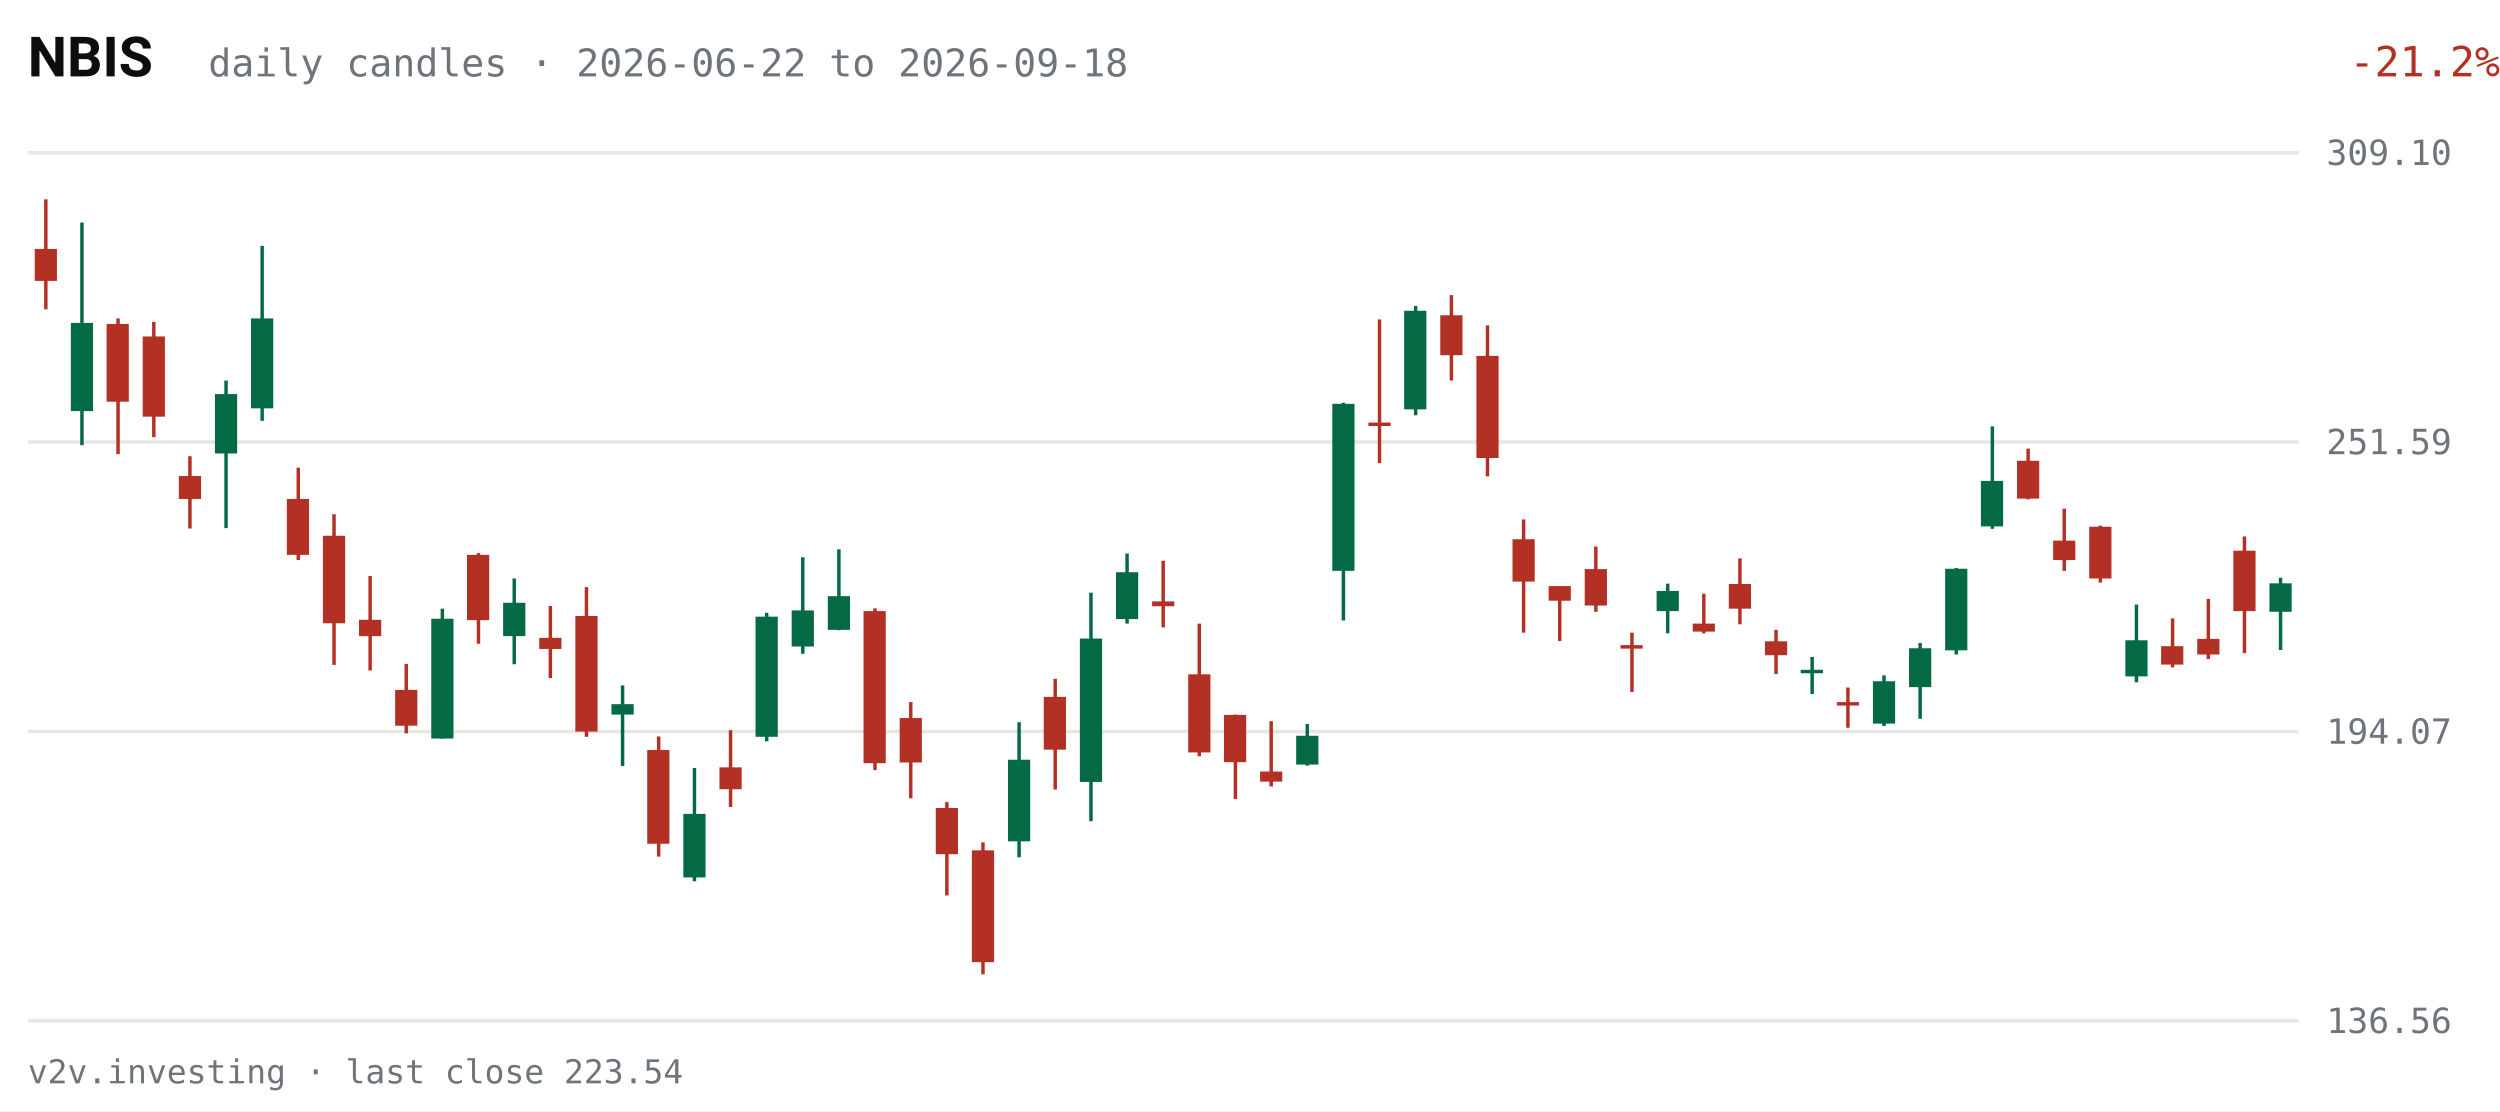
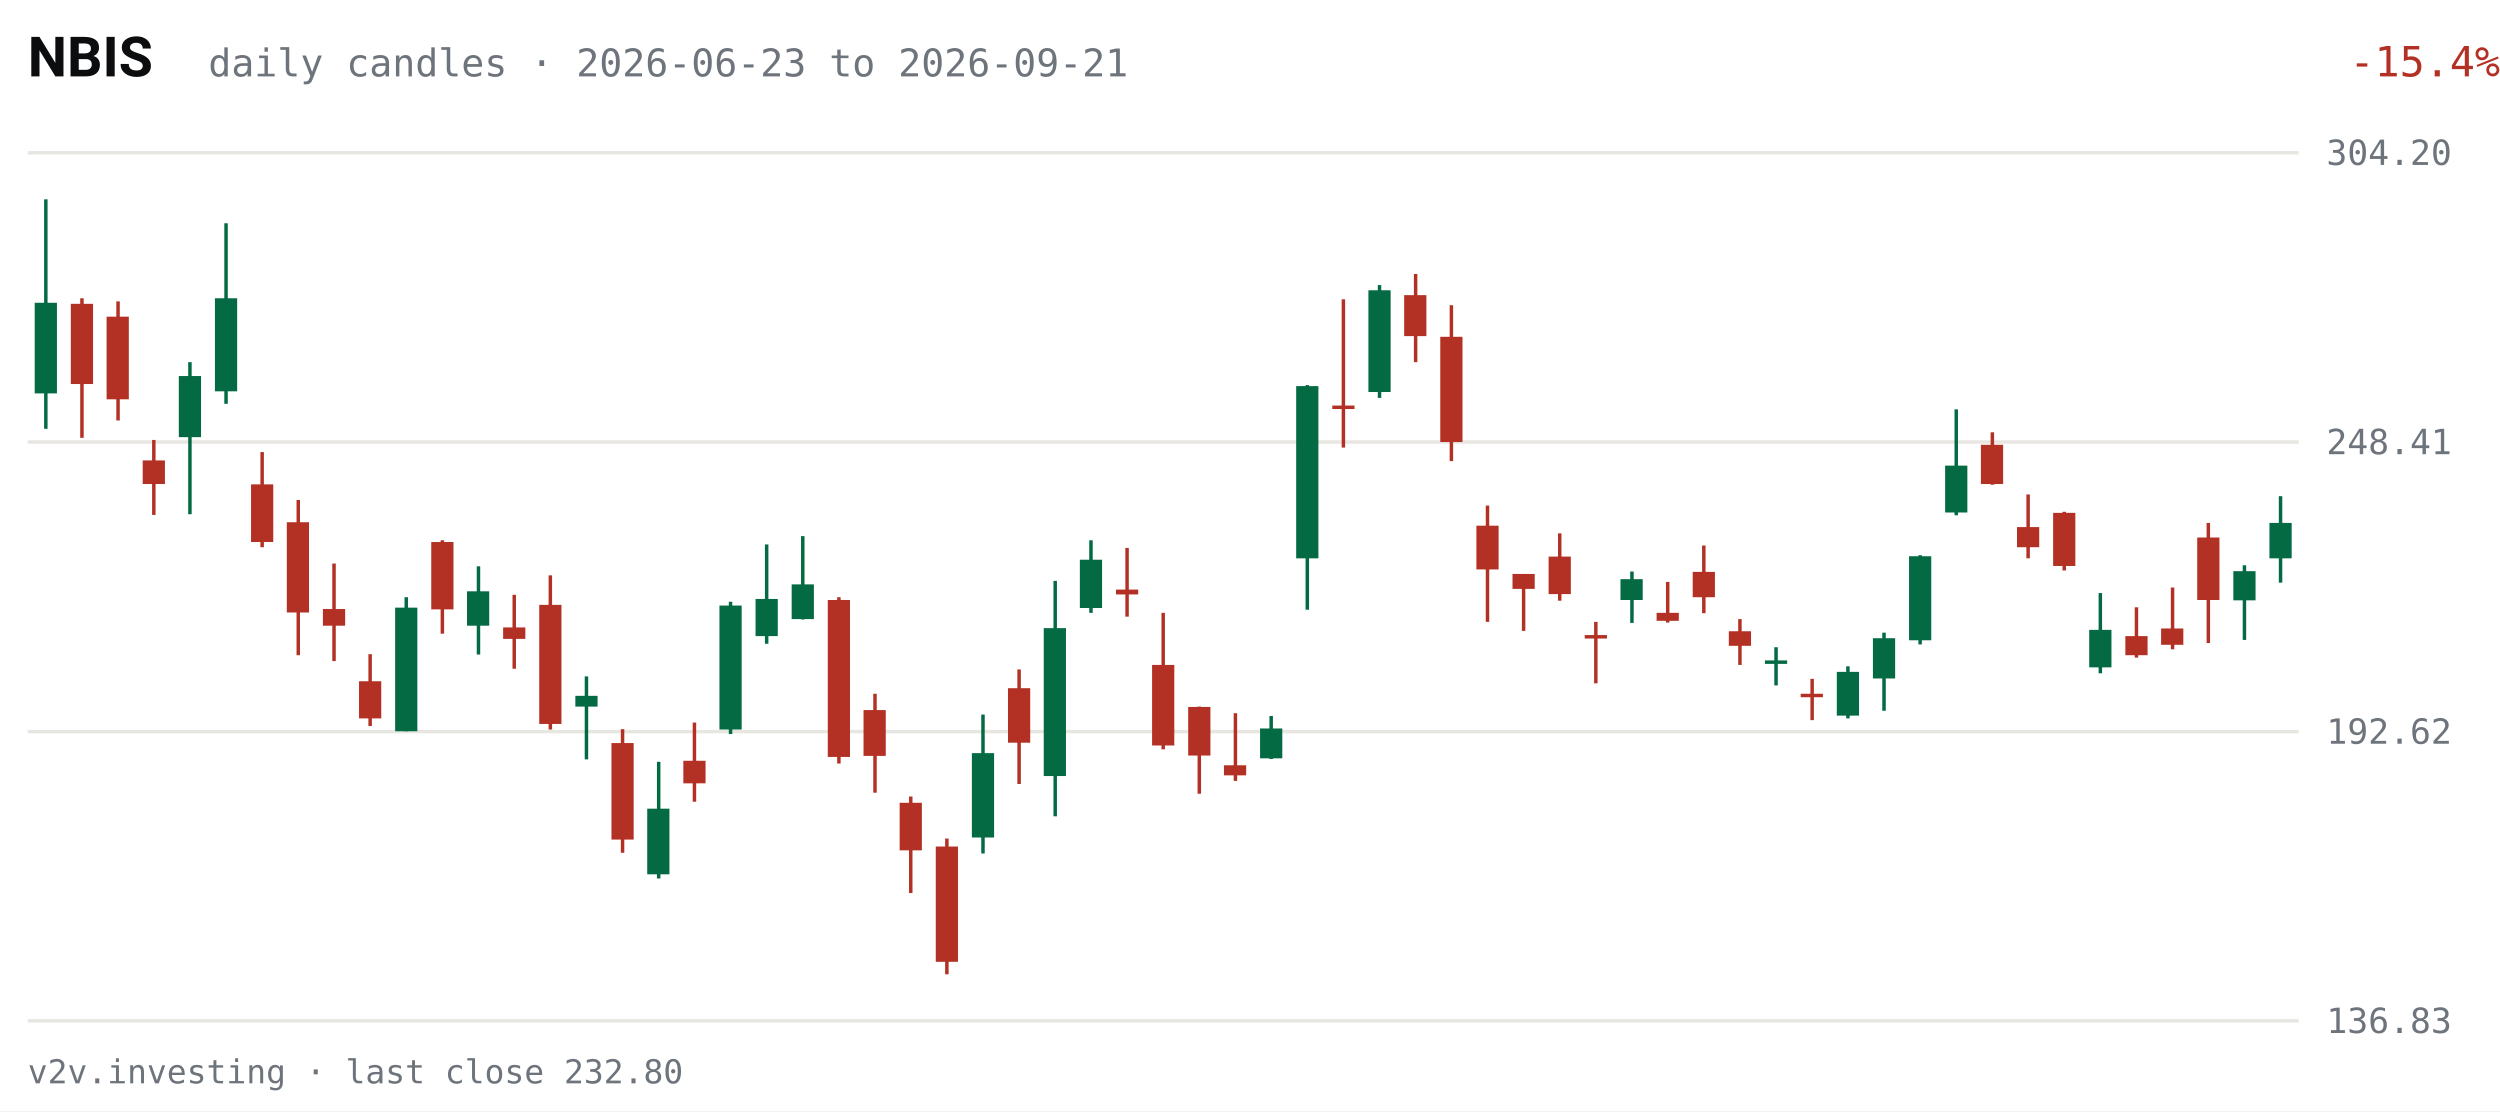
<svg xmlns="http://www.w3.org/2000/svg" viewBox="0 0 720 320" width="720" height="320" role="img" aria-label="NBIS daily candles, last 63 sessions">
  <rect width="720" height="320" fill="#FFFFFF" />
  <text x="8" y="22" fill="#0C0D0E" font-size="16" font-weight="600" font-family="system-ui,-apple-system,Segoe UI,Roboto,sans-serif">NBIS</text>
-   <text x="60" y="22" fill="#6E747B" font-size="11" font-family="ui-monospace,SFMono-Regular,Menlo,Consolas,monospace">daily candles · 2026-06-22 to 2026-09-18</text>
-   <text x="670" y="22" fill="#B33124" font-size="12" text-anchor="end" font-family="ui-monospace,SFMono-Regular,Menlo,Consolas,monospace" transform="translate(50,0)">-21.2%</text>
+   <text x="60" y="22" fill="#6E747B" font-size="11" font-family="ui-monospace,SFMono-Regular,Menlo,Consolas,monospace">daily candles · 2026-06-23 to 2026-09-21</text>
+   <text x="670" y="22" fill="#B33124" font-size="12" text-anchor="end" font-family="ui-monospace,SFMono-Regular,Menlo,Consolas,monospace" transform="translate(50,0)">-15.4%</text>
  <g font-family="ui-monospace,SFMono-Regular,Menlo,Consolas,monospace">
    <line x1="8" y1="294.0" x2="662" y2="294.0" stroke="#E7E6E1" stroke-width="1" />
-     <text x="670" y="297.5" fill="#6E747B" font-size="10">136.56</text>
+     <text x="670" y="297.5" fill="#6E747B" font-size="10">136.83</text>
    <line x1="8" y1="210.7" x2="662" y2="210.7" stroke="#E7E6E1" stroke-width="1" />
-     <text x="670" y="214.2" fill="#6E747B" font-size="10">194.07</text>
+     <text x="670" y="214.2" fill="#6E747B" font-size="10">192.62</text>
    <line x1="8" y1="127.3" x2="662" y2="127.3" stroke="#E7E6E1" stroke-width="1" />
-     <text x="670" y="130.8" fill="#6E747B" font-size="10">251.59</text>
+     <text x="670" y="130.8" fill="#6E747B" font-size="10">248.41</text>
    <line x1="8" y1="44.0" x2="662" y2="44.0" stroke="#E7E6E1" stroke-width="1" />
-     <text x="670" y="47.5" fill="#6E747B" font-size="10">309.10</text>
-     <line x1="13.2" y1="57.4" x2="13.2" y2="89.1" stroke="#B33124" stroke-width="1" />
-     <rect x="10.0" y="71.7" width="6.4" height="9.2" fill="#B33124" />
-     <line x1="23.6" y1="64.1" x2="23.6" y2="128.2" stroke="#046A44" stroke-width="1" />
-     <rect x="20.4" y="93.0" width="6.4" height="25.4" fill="#046A44" />
-     <line x1="34.0" y1="91.7" x2="34.0" y2="130.8" stroke="#B33124" stroke-width="1" />
-     <rect x="30.7" y="93.3" width="6.4" height="22.4" fill="#B33124" />
-     <line x1="44.3" y1="92.7" x2="44.3" y2="125.9" stroke="#B33124" stroke-width="1" />
-     <rect x="41.1" y="96.9" width="6.4" height="23.1" fill="#B33124" />
-     <line x1="54.7" y1="131.4" x2="54.7" y2="152.2" stroke="#B33124" stroke-width="1" />
-     <rect x="51.5" y="137.1" width="6.4" height="6.6" fill="#B33124" />
-     <line x1="65.1" y1="109.6" x2="65.1" y2="152.1" stroke="#046A44" stroke-width="1" />
-     <rect x="61.9" y="113.5" width="6.4" height="17.1" fill="#046A44" />
-     <line x1="75.5" y1="70.8" x2="75.5" y2="121.2" stroke="#046A44" stroke-width="1" />
-     <rect x="72.3" y="91.7" width="6.4" height="25.9" fill="#046A44" />
-     <line x1="85.9" y1="134.7" x2="85.9" y2="161.3" stroke="#B33124" stroke-width="1" />
-     <rect x="82.6" y="143.7" width="6.4" height="16.1" fill="#B33124" />
-     <line x1="96.2" y1="148.1" x2="96.2" y2="191.5" stroke="#B33124" stroke-width="1" />
-     <rect x="93.0" y="154.3" width="6.4" height="25.2" fill="#B33124" />
-     <line x1="106.6" y1="165.9" x2="106.6" y2="193.1" stroke="#B33124" stroke-width="1" />
-     <rect x="103.4" y="178.5" width="6.4" height="4.7" fill="#B33124" />
-     <line x1="117.0" y1="191.2" x2="117.0" y2="211.2" stroke="#B33124" stroke-width="1" />
-     <rect x="113.8" y="198.7" width="6.4" height="10.3" fill="#B33124" />
-     <line x1="127.4" y1="175.3" x2="127.4" y2="212.7" stroke="#046A44" stroke-width="1" />
-     <rect x="124.2" y="178.2" width="6.4" height="34.5" fill="#046A44" />
-     <line x1="137.8" y1="159.3" x2="137.8" y2="185.4" stroke="#B33124" stroke-width="1" />
-     <rect x="134.5" y="159.8" width="6.4" height="18.8" fill="#B33124" />
-     <line x1="148.1" y1="166.6" x2="148.1" y2="191.3" stroke="#046A44" stroke-width="1" />
-     <rect x="144.9" y="173.6" width="6.4" height="9.6" fill="#046A44" />
-     <line x1="158.5" y1="174.5" x2="158.5" y2="195.3" stroke="#B33124" stroke-width="1" />
-     <rect x="155.3" y="183.7" width="6.4" height="3.2" fill="#B33124" />
-     <line x1="168.9" y1="169.1" x2="168.9" y2="212.2" stroke="#B33124" stroke-width="1" />
-     <rect x="165.7" y="177.4" width="6.4" height="33.3" fill="#B33124" />
-     <line x1="179.3" y1="197.4" x2="179.3" y2="220.6" stroke="#046A44" stroke-width="1" />
-     <rect x="176.1" y="202.8" width="6.4" height="3.0" fill="#046A44" />
-     <line x1="189.7" y1="212.1" x2="189.7" y2="246.7" stroke="#B33124" stroke-width="1" />
-     <rect x="186.4" y="216.0" width="6.4" height="27.0" fill="#B33124" />
-     <line x1="200.0" y1="221.2" x2="200.0" y2="253.8" stroke="#046A44" stroke-width="1" />
-     <rect x="196.8" y="234.4" width="6.4" height="18.3" fill="#046A44" />
-     <line x1="210.4" y1="210.3" x2="210.4" y2="232.4" stroke="#B33124" stroke-width="1" />
-     <rect x="207.2" y="221.0" width="6.4" height="6.3" fill="#B33124" />
-     <line x1="220.8" y1="176.5" x2="220.8" y2="213.5" stroke="#046A44" stroke-width="1" />
-     <rect x="217.6" y="177.6" width="6.4" height="34.6" fill="#046A44" />
-     <line x1="231.2" y1="160.5" x2="231.2" y2="188.3" stroke="#046A44" stroke-width="1" />
-     <rect x="228.0" y="175.8" width="6.4" height="10.4" fill="#046A44" />
-     <line x1="241.6" y1="158.2" x2="241.6" y2="181.5" stroke="#046A44" stroke-width="1" />
-     <rect x="238.4" y="171.7" width="6.4" height="9.7" fill="#046A44" />
-     <line x1="252.0" y1="175.2" x2="252.0" y2="221.8" stroke="#B33124" stroke-width="1" />
-     <rect x="248.7" y="176.0" width="6.4" height="43.8" fill="#B33124" />
-     <line x1="262.3" y1="202.2" x2="262.3" y2="229.9" stroke="#B33124" stroke-width="1" />
-     <rect x="259.1" y="206.8" width="6.4" height="12.8" fill="#B33124" />
-     <line x1="272.7" y1="231.0" x2="272.7" y2="257.9" stroke="#B33124" stroke-width="1" />
-     <rect x="269.5" y="232.7" width="6.4" height="13.3" fill="#B33124" />
-     <line x1="283.1" y1="242.6" x2="283.1" y2="280.6" stroke="#B33124" stroke-width="1" />
-     <rect x="279.9" y="244.9" width="6.4" height="32.2" fill="#B33124" />
-     <line x1="293.5" y1="208.0" x2="293.5" y2="246.9" stroke="#046A44" stroke-width="1" />
-     <rect x="290.3" y="218.8" width="6.4" height="23.5" fill="#046A44" />
-     <line x1="303.9" y1="195.5" x2="303.9" y2="227.4" stroke="#B33124" stroke-width="1" />
-     <rect x="300.6" y="200.7" width="6.4" height="15.2" fill="#B33124" />
-     <line x1="314.2" y1="170.7" x2="314.2" y2="236.5" stroke="#046A44" stroke-width="1" />
-     <rect x="311.0" y="183.9" width="6.4" height="41.3" fill="#046A44" />
-     <line x1="324.6" y1="159.4" x2="324.6" y2="179.6" stroke="#046A44" stroke-width="1" />
-     <rect x="321.4" y="164.8" width="6.4" height="13.5" fill="#046A44" />
-     <line x1="335.0" y1="161.5" x2="335.0" y2="180.7" stroke="#B33124" stroke-width="1" />
-     <rect x="331.8" y="173.2" width="6.4" height="1.4" fill="#B33124" />
-     <line x1="345.4" y1="179.6" x2="345.4" y2="217.8" stroke="#B33124" stroke-width="1" />
-     <rect x="342.2" y="194.2" width="6.4" height="22.5" fill="#B33124" />
-     <line x1="355.8" y1="205.8" x2="355.8" y2="230.1" stroke="#B33124" stroke-width="1" />
-     <rect x="352.5" y="205.9" width="6.4" height="13.6" fill="#B33124" />
-     <line x1="366.1" y1="207.7" x2="366.1" y2="226.5" stroke="#B33124" stroke-width="1" />
-     <rect x="362.9" y="222.2" width="6.4" height="2.9" fill="#B33124" />
-     <line x1="376.5" y1="208.5" x2="376.5" y2="220.5" stroke="#046A44" stroke-width="1" />
-     <rect x="373.3" y="211.9" width="6.4" height="8.3" fill="#046A44" />
-     <line x1="386.9" y1="116.0" x2="386.9" y2="178.7" stroke="#046A44" stroke-width="1" />
-     <rect x="383.7" y="116.3" width="6.4" height="48.1" fill="#046A44" />
-     <line x1="397.3" y1="92.0" x2="397.3" y2="133.4" stroke="#B33124" stroke-width="1" />
-     <rect x="394.1" y="121.7" width="6.4" height="1.0" fill="#B33124" />
-     <line x1="407.7" y1="88.1" x2="407.7" y2="119.6" stroke="#046A44" stroke-width="1" />
-     <rect x="404.4" y="89.5" width="6.4" height="28.4" fill="#046A44" />
-     <line x1="418.0" y1="85.0" x2="418.0" y2="109.6" stroke="#B33124" stroke-width="1" />
-     <rect x="414.8" y="90.8" width="6.4" height="11.5" fill="#B33124" />
-     <line x1="428.4" y1="93.7" x2="428.4" y2="137.2" stroke="#B33124" stroke-width="1" />
-     <rect x="425.2" y="102.5" width="6.4" height="29.4" fill="#B33124" />
-     <line x1="438.8" y1="149.6" x2="438.8" y2="182.2" stroke="#B33124" stroke-width="1" />
-     <rect x="435.6" y="155.3" width="6.4" height="12.2" fill="#B33124" />
-     <line x1="449.2" y1="168.8" x2="449.2" y2="184.6" stroke="#B33124" stroke-width="1" />
-     <rect x="446.0" y="168.8" width="6.4" height="4.2" fill="#B33124" />
-     <line x1="459.6" y1="157.4" x2="459.6" y2="176.2" stroke="#B33124" stroke-width="1" />
-     <rect x="456.4" y="163.9" width="6.4" height="10.5" fill="#B33124" />
-     <line x1="470.0" y1="182.2" x2="470.0" y2="199.3" stroke="#B33124" stroke-width="1" />
-     <rect x="466.7" y="185.8" width="6.4" height="1.0" fill="#B33124" />
-     <line x1="480.3" y1="168.1" x2="480.3" y2="182.4" stroke="#046A44" stroke-width="1" />
-     <rect x="477.1" y="170.2" width="6.4" height="5.8" fill="#046A44" />
-     <line x1="490.7" y1="171.0" x2="490.7" y2="182.4" stroke="#B33124" stroke-width="1" />
-     <rect x="487.5" y="179.6" width="6.4" height="2.3" fill="#B33124" />
-     <line x1="501.1" y1="160.8" x2="501.1" y2="179.8" stroke="#B33124" stroke-width="1" />
-     <rect x="497.9" y="168.2" width="6.4" height="7.1" fill="#B33124" />
-     <line x1="511.5" y1="181.4" x2="511.5" y2="194.1" stroke="#B33124" stroke-width="1" />
-     <rect x="508.3" y="184.7" width="6.4" height="4.0" fill="#B33124" />
-     <line x1="521.9" y1="189.2" x2="521.9" y2="199.9" stroke="#046A44" stroke-width="1" />
-     <rect x="518.6" y="192.9" width="6.4" height="1.0" fill="#046A44" />
-     <line x1="532.2" y1="198.0" x2="532.2" y2="209.6" stroke="#B33124" stroke-width="1" />
-     <rect x="529.0" y="202.2" width="6.4" height="1.0" fill="#B33124" />
-     <line x1="542.6" y1="194.5" x2="542.6" y2="209.1" stroke="#046A44" stroke-width="1" />
-     <rect x="539.4" y="196.2" width="6.4" height="12.2" fill="#046A44" />
-     <line x1="553.0" y1="185.2" x2="553.0" y2="207.0" stroke="#046A44" stroke-width="1" />
-     <rect x="549.8" y="186.7" width="6.4" height="11.2" fill="#046A44" />
-     <line x1="563.4" y1="163.6" x2="563.4" y2="188.5" stroke="#046A44" stroke-width="1" />
-     <rect x="560.2" y="163.8" width="6.4" height="23.5" fill="#046A44" />
-     <line x1="573.8" y1="122.8" x2="573.8" y2="152.3" stroke="#046A44" stroke-width="1" />
-     <rect x="570.5" y="138.5" width="6.4" height="13.1" fill="#046A44" />
-     <line x1="584.1" y1="129.2" x2="584.1" y2="143.8" stroke="#B33124" stroke-width="1" />
-     <rect x="580.9" y="132.7" width="6.4" height="10.9" fill="#B33124" />
-     <line x1="594.5" y1="146.5" x2="594.5" y2="164.4" stroke="#B33124" stroke-width="1" />
-     <rect x="591.3" y="155.7" width="6.4" height="5.6" fill="#B33124" />
-     <line x1="604.9" y1="151.4" x2="604.9" y2="167.8" stroke="#B33124" stroke-width="1" />
-     <rect x="601.7" y="151.7" width="6.4" height="14.9" fill="#B33124" />
-     <line x1="615.3" y1="174.1" x2="615.3" y2="196.5" stroke="#046A44" stroke-width="1" />
-     <rect x="612.1" y="184.4" width="6.4" height="10.4" fill="#046A44" />
-     <line x1="625.7" y1="178.1" x2="625.7" y2="192.2" stroke="#B33124" stroke-width="1" />
-     <rect x="622.4" y="186.1" width="6.4" height="5.3" fill="#B33124" />
-     <line x1="636.0" y1="172.5" x2="636.0" y2="189.8" stroke="#B33124" stroke-width="1" />
-     <rect x="632.8" y="184.0" width="6.4" height="4.5" fill="#B33124" />
-     <line x1="646.4" y1="154.5" x2="646.4" y2="188.1" stroke="#B33124" stroke-width="1" />
-     <rect x="643.2" y="158.6" width="6.4" height="17.4" fill="#B33124" />
-     <line x1="656.8" y1="166.4" x2="656.8" y2="187.2" stroke="#046A44" stroke-width="1" />
-     <rect x="653.6" y="168.0" width="6.4" height="8.2" fill="#046A44" />
+     <text x="670" y="47.5" fill="#6E747B" font-size="10">304.20</text>
+     <line x1="13.2" y1="57.4" x2="13.2" y2="123.5" stroke="#046A44" stroke-width="1" />
+     <rect x="10.0" y="87.2" width="6.4" height="26.1" fill="#046A44" />
+     <line x1="23.6" y1="85.9" x2="23.6" y2="126.1" stroke="#B33124" stroke-width="1" />
+     <rect x="20.4" y="87.5" width="6.4" height="23.1" fill="#B33124" />
+     <line x1="34.0" y1="86.8" x2="34.0" y2="121.1" stroke="#B33124" stroke-width="1" />
+     <rect x="30.7" y="91.2" width="6.4" height="23.8" fill="#B33124" />
+     <line x1="44.3" y1="126.7" x2="44.3" y2="148.3" stroke="#B33124" stroke-width="1" />
+     <rect x="41.1" y="132.6" width="6.4" height="6.8" fill="#B33124" />
+     <line x1="54.7" y1="104.3" x2="54.7" y2="148.1" stroke="#046A44" stroke-width="1" />
+     <rect x="51.5" y="108.3" width="6.4" height="17.6" fill="#046A44" />
+     <line x1="65.1" y1="64.3" x2="65.1" y2="116.3" stroke="#046A44" stroke-width="1" />
+     <rect x="61.9" y="85.9" width="6.4" height="26.8" fill="#046A44" />
+     <line x1="75.5" y1="130.2" x2="75.5" y2="157.6" stroke="#B33124" stroke-width="1" />
+     <rect x="72.3" y="139.5" width="6.4" height="16.6" fill="#B33124" />
+     <line x1="85.9" y1="144.0" x2="85.9" y2="188.7" stroke="#B33124" stroke-width="1" />
+     <rect x="82.6" y="150.4" width="6.4" height="26.0" fill="#B33124" />
+     <line x1="96.2" y1="162.3" x2="96.2" y2="190.4" stroke="#B33124" stroke-width="1" />
+     <rect x="93.0" y="175.4" width="6.4" height="4.8" fill="#B33124" />
+     <line x1="106.6" y1="188.4" x2="106.6" y2="209.1" stroke="#B33124" stroke-width="1" />
+     <rect x="103.4" y="196.2" width="6.4" height="10.7" fill="#B33124" />
+     <line x1="117.0" y1="172.0" x2="117.0" y2="210.6" stroke="#046A44" stroke-width="1" />
+     <rect x="113.8" y="175.0" width="6.4" height="35.6" fill="#046A44" />
+     <line x1="127.4" y1="155.6" x2="127.4" y2="182.5" stroke="#B33124" stroke-width="1" />
+     <rect x="124.2" y="156.1" width="6.4" height="19.4" fill="#B33124" />
+     <line x1="137.8" y1="163.1" x2="137.8" y2="188.5" stroke="#046A44" stroke-width="1" />
+     <rect x="134.5" y="170.3" width="6.4" height="9.9" fill="#046A44" />
+     <line x1="148.1" y1="171.3" x2="148.1" y2="192.6" stroke="#B33124" stroke-width="1" />
+     <rect x="144.9" y="180.7" width="6.4" height="3.3" fill="#B33124" />
+     <line x1="158.5" y1="165.7" x2="158.5" y2="210.1" stroke="#B33124" stroke-width="1" />
+     <rect x="155.3" y="174.2" width="6.4" height="34.3" fill="#B33124" />
+     <line x1="168.9" y1="194.8" x2="168.9" y2="218.7" stroke="#046A44" stroke-width="1" />
+     <rect x="165.7" y="200.4" width="6.4" height="3.1" fill="#046A44" />
+     <line x1="179.3" y1="210.0" x2="179.3" y2="245.6" stroke="#B33124" stroke-width="1" />
+     <rect x="176.1" y="214.0" width="6.4" height="27.8" fill="#B33124" />
+     <line x1="189.7" y1="219.4" x2="189.7" y2="253.0" stroke="#046A44" stroke-width="1" />
+     <rect x="186.4" y="232.9" width="6.4" height="18.9" fill="#046A44" />
+     <line x1="200.0" y1="208.1" x2="200.0" y2="230.9" stroke="#B33124" stroke-width="1" />
+     <rect x="196.8" y="219.1" width="6.4" height="6.5" fill="#B33124" />
+     <line x1="210.4" y1="173.3" x2="210.4" y2="211.4" stroke="#046A44" stroke-width="1" />
+     <rect x="207.2" y="174.4" width="6.4" height="35.7" fill="#046A44" />
+     <line x1="220.8" y1="156.8" x2="220.8" y2="185.4" stroke="#046A44" stroke-width="1" />
+     <rect x="217.6" y="172.5" width="6.4" height="10.7" fill="#046A44" />
+     <line x1="231.2" y1="154.4" x2="231.2" y2="178.4" stroke="#046A44" stroke-width="1" />
+     <rect x="228.0" y="168.3" width="6.4" height="10.0" fill="#046A44" />
+     <line x1="241.6" y1="172.0" x2="241.6" y2="219.9" stroke="#B33124" stroke-width="1" />
+     <rect x="238.4" y="172.8" width="6.4" height="45.2" fill="#B33124" />
+     <line x1="252.0" y1="199.8" x2="252.0" y2="228.3" stroke="#B33124" stroke-width="1" />
+     <rect x="248.7" y="204.5" width="6.4" height="13.2" fill="#B33124" />
+     <line x1="262.3" y1="229.4" x2="262.3" y2="257.2" stroke="#B33124" stroke-width="1" />
+     <rect x="259.1" y="231.2" width="6.4" height="13.7" fill="#B33124" />
+     <line x1="272.7" y1="241.5" x2="272.7" y2="280.6" stroke="#B33124" stroke-width="1" />
+     <rect x="269.5" y="243.8" width="6.4" height="33.2" fill="#B33124" />
+     <line x1="283.1" y1="205.8" x2="283.1" y2="245.8" stroke="#046A44" stroke-width="1" />
+     <rect x="279.9" y="216.9" width="6.4" height="24.3" fill="#046A44" />
+     <line x1="293.5" y1="192.8" x2="293.5" y2="225.8" stroke="#B33124" stroke-width="1" />
+     <rect x="290.3" y="198.2" width="6.4" height="15.7" fill="#B33124" />
+     <line x1="303.9" y1="167.3" x2="303.9" y2="235.1" stroke="#046A44" stroke-width="1" />
+     <rect x="300.6" y="180.9" width="6.4" height="42.6" fill="#046A44" />
+     <line x1="314.2" y1="155.6" x2="314.2" y2="176.5" stroke="#046A44" stroke-width="1" />
+     <rect x="311.0" y="161.2" width="6.4" height="13.9" fill="#046A44" />
+     <line x1="324.6" y1="157.8" x2="324.6" y2="177.6" stroke="#B33124" stroke-width="1" />
+     <rect x="321.4" y="169.8" width="6.4" height="1.4" fill="#B33124" />
+     <line x1="335.0" y1="176.5" x2="335.0" y2="215.8" stroke="#B33124" stroke-width="1" />
+     <rect x="331.8" y="191.5" width="6.4" height="23.2" fill="#B33124" />
+     <line x1="345.4" y1="203.5" x2="345.4" y2="228.6" stroke="#B33124" stroke-width="1" />
+     <rect x="342.2" y="203.6" width="6.4" height="14.0" fill="#B33124" />
+     <line x1="355.8" y1="205.4" x2="355.8" y2="224.9" stroke="#B33124" stroke-width="1" />
+     <rect x="352.5" y="220.4" width="6.4" height="2.9" fill="#B33124" />
+     <line x1="366.1" y1="206.2" x2="366.1" y2="218.6" stroke="#046A44" stroke-width="1" />
+     <rect x="362.9" y="209.8" width="6.4" height="8.6" fill="#046A44" />
+     <line x1="376.5" y1="110.9" x2="376.5" y2="175.6" stroke="#046A44" stroke-width="1" />
+     <rect x="373.3" y="111.2" width="6.4" height="49.6" fill="#046A44" />
+     <line x1="386.9" y1="86.2" x2="386.9" y2="128.9" stroke="#B33124" stroke-width="1" />
+     <rect x="383.7" y="116.8" width="6.4" height="1.0" fill="#B33124" />
+     <line x1="397.3" y1="82.1" x2="397.3" y2="114.6" stroke="#046A44" stroke-width="1" />
+     <rect x="394.1" y="83.6" width="6.4" height="29.3" fill="#046A44" />
+     <line x1="407.7" y1="78.9" x2="407.7" y2="104.3" stroke="#B33124" stroke-width="1" />
+     <rect x="404.4" y="85.0" width="6.4" height="11.8" fill="#B33124" />
+     <line x1="418.0" y1="87.9" x2="418.0" y2="132.8" stroke="#B33124" stroke-width="1" />
+     <rect x="414.8" y="97.0" width="6.4" height="30.3" fill="#B33124" />
+     <line x1="428.4" y1="145.6" x2="428.4" y2="179.1" stroke="#B33124" stroke-width="1" />
+     <rect x="425.2" y="151.4" width="6.4" height="12.6" fill="#B33124" />
+     <line x1="438.8" y1="165.3" x2="438.8" y2="181.7" stroke="#B33124" stroke-width="1" />
+     <rect x="435.6" y="165.3" width="6.4" height="4.3" fill="#B33124" />
+     <line x1="449.2" y1="153.6" x2="449.2" y2="173.0" stroke="#B33124" stroke-width="1" />
+     <rect x="446.0" y="160.3" width="6.4" height="10.8" fill="#B33124" />
+     <line x1="459.6" y1="179.1" x2="459.6" y2="196.8" stroke="#B33124" stroke-width="1" />
+     <rect x="456.4" y="182.9" width="6.4" height="1.0" fill="#B33124" />
+     <line x1="470.0" y1="164.6" x2="470.0" y2="179.4" stroke="#046A44" stroke-width="1" />
+     <rect x="466.7" y="166.8" width="6.4" height="6.0" fill="#046A44" />
+     <line x1="480.3" y1="167.6" x2="480.3" y2="179.3" stroke="#B33124" stroke-width="1" />
+     <rect x="477.1" y="176.5" width="6.4" height="2.3" fill="#B33124" />
+     <line x1="490.7" y1="157.1" x2="490.7" y2="176.6" stroke="#B33124" stroke-width="1" />
+     <rect x="487.5" y="164.7" width="6.4" height="7.3" fill="#B33124" />
+     <line x1="501.1" y1="178.3" x2="501.1" y2="191.5" stroke="#B33124" stroke-width="1" />
+     <rect x="497.9" y="181.8" width="6.4" height="4.2" fill="#B33124" />
+     <line x1="511.5" y1="186.4" x2="511.5" y2="197.4" stroke="#046A44" stroke-width="1" />
+     <rect x="508.3" y="190.2" width="6.4" height="1.0" fill="#046A44" />
+     <line x1="521.9" y1="195.5" x2="521.9" y2="207.4" stroke="#B33124" stroke-width="1" />
+     <rect x="518.6" y="199.8" width="6.4" height="1.0" fill="#B33124" />
+     <line x1="532.2" y1="191.9" x2="532.2" y2="206.9" stroke="#046A44" stroke-width="1" />
+     <rect x="529.0" y="193.5" width="6.4" height="12.6" fill="#046A44" />
+     <line x1="542.6" y1="182.2" x2="542.6" y2="204.7" stroke="#046A44" stroke-width="1" />
+     <rect x="539.4" y="183.8" width="6.4" height="11.6" fill="#046A44" />
+     <line x1="553.0" y1="159.9" x2="553.0" y2="185.6" stroke="#046A44" stroke-width="1" />
+     <rect x="549.8" y="160.2" width="6.4" height="24.2" fill="#046A44" />
+     <line x1="563.4" y1="117.9" x2="563.4" y2="148.4" stroke="#046A44" stroke-width="1" />
+     <rect x="560.2" y="134.1" width="6.4" height="13.5" fill="#046A44" />
+     <line x1="573.8" y1="124.5" x2="573.8" y2="139.6" stroke="#B33124" stroke-width="1" />
+     <rect x="570.5" y="128.1" width="6.4" height="11.3" fill="#B33124" />
+     <line x1="584.1" y1="142.4" x2="584.1" y2="160.8" stroke="#B33124" stroke-width="1" />
+     <rect x="580.9" y="151.8" width="6.4" height="5.8" fill="#B33124" />
+     <line x1="594.5" y1="147.4" x2="594.5" y2="164.3" stroke="#B33124" stroke-width="1" />
+     <rect x="591.3" y="147.7" width="6.4" height="15.3" fill="#B33124" />
+     <line x1="604.9" y1="170.8" x2="604.9" y2="193.9" stroke="#046A44" stroke-width="1" />
+     <rect x="601.7" y="181.4" width="6.4" height="10.8" fill="#046A44" />
+     <line x1="615.3" y1="174.9" x2="615.3" y2="189.4" stroke="#B33124" stroke-width="1" />
+     <rect x="612.1" y="183.2" width="6.4" height="5.5" fill="#B33124" />
+     <line x1="625.7" y1="169.2" x2="625.7" y2="187.0" stroke="#B33124" stroke-width="1" />
+     <rect x="622.4" y="181.0" width="6.4" height="4.7" fill="#B33124" />
+     <line x1="636.0" y1="150.6" x2="636.0" y2="185.2" stroke="#B33124" stroke-width="1" />
+     <rect x="632.8" y="154.8" width="6.4" height="18.0" fill="#B33124" />
+     <line x1="646.4" y1="162.8" x2="646.4" y2="184.3" stroke="#046A44" stroke-width="1" />
+     <rect x="643.2" y="164.5" width="6.4" height="8.4" fill="#046A44" />
+     <line x1="656.8" y1="142.9" x2="656.8" y2="167.8" stroke="#046A44" stroke-width="1" />
+     <rect x="653.6" y="150.6" width="6.4" height="10.2" fill="#046A44" />
  </g>
-   <text x="8" y="312" fill="#6E747B" font-size="9.5" font-family="ui-monospace,SFMono-Regular,Menlo,Consolas,monospace">v2v.investing · last close 223.54</text>
+   <text x="8" y="312" fill="#6E747B" font-size="9.5" font-family="ui-monospace,SFMono-Regular,Menlo,Consolas,monospace">v2v.investing · last close 232.80</text>
</svg>
